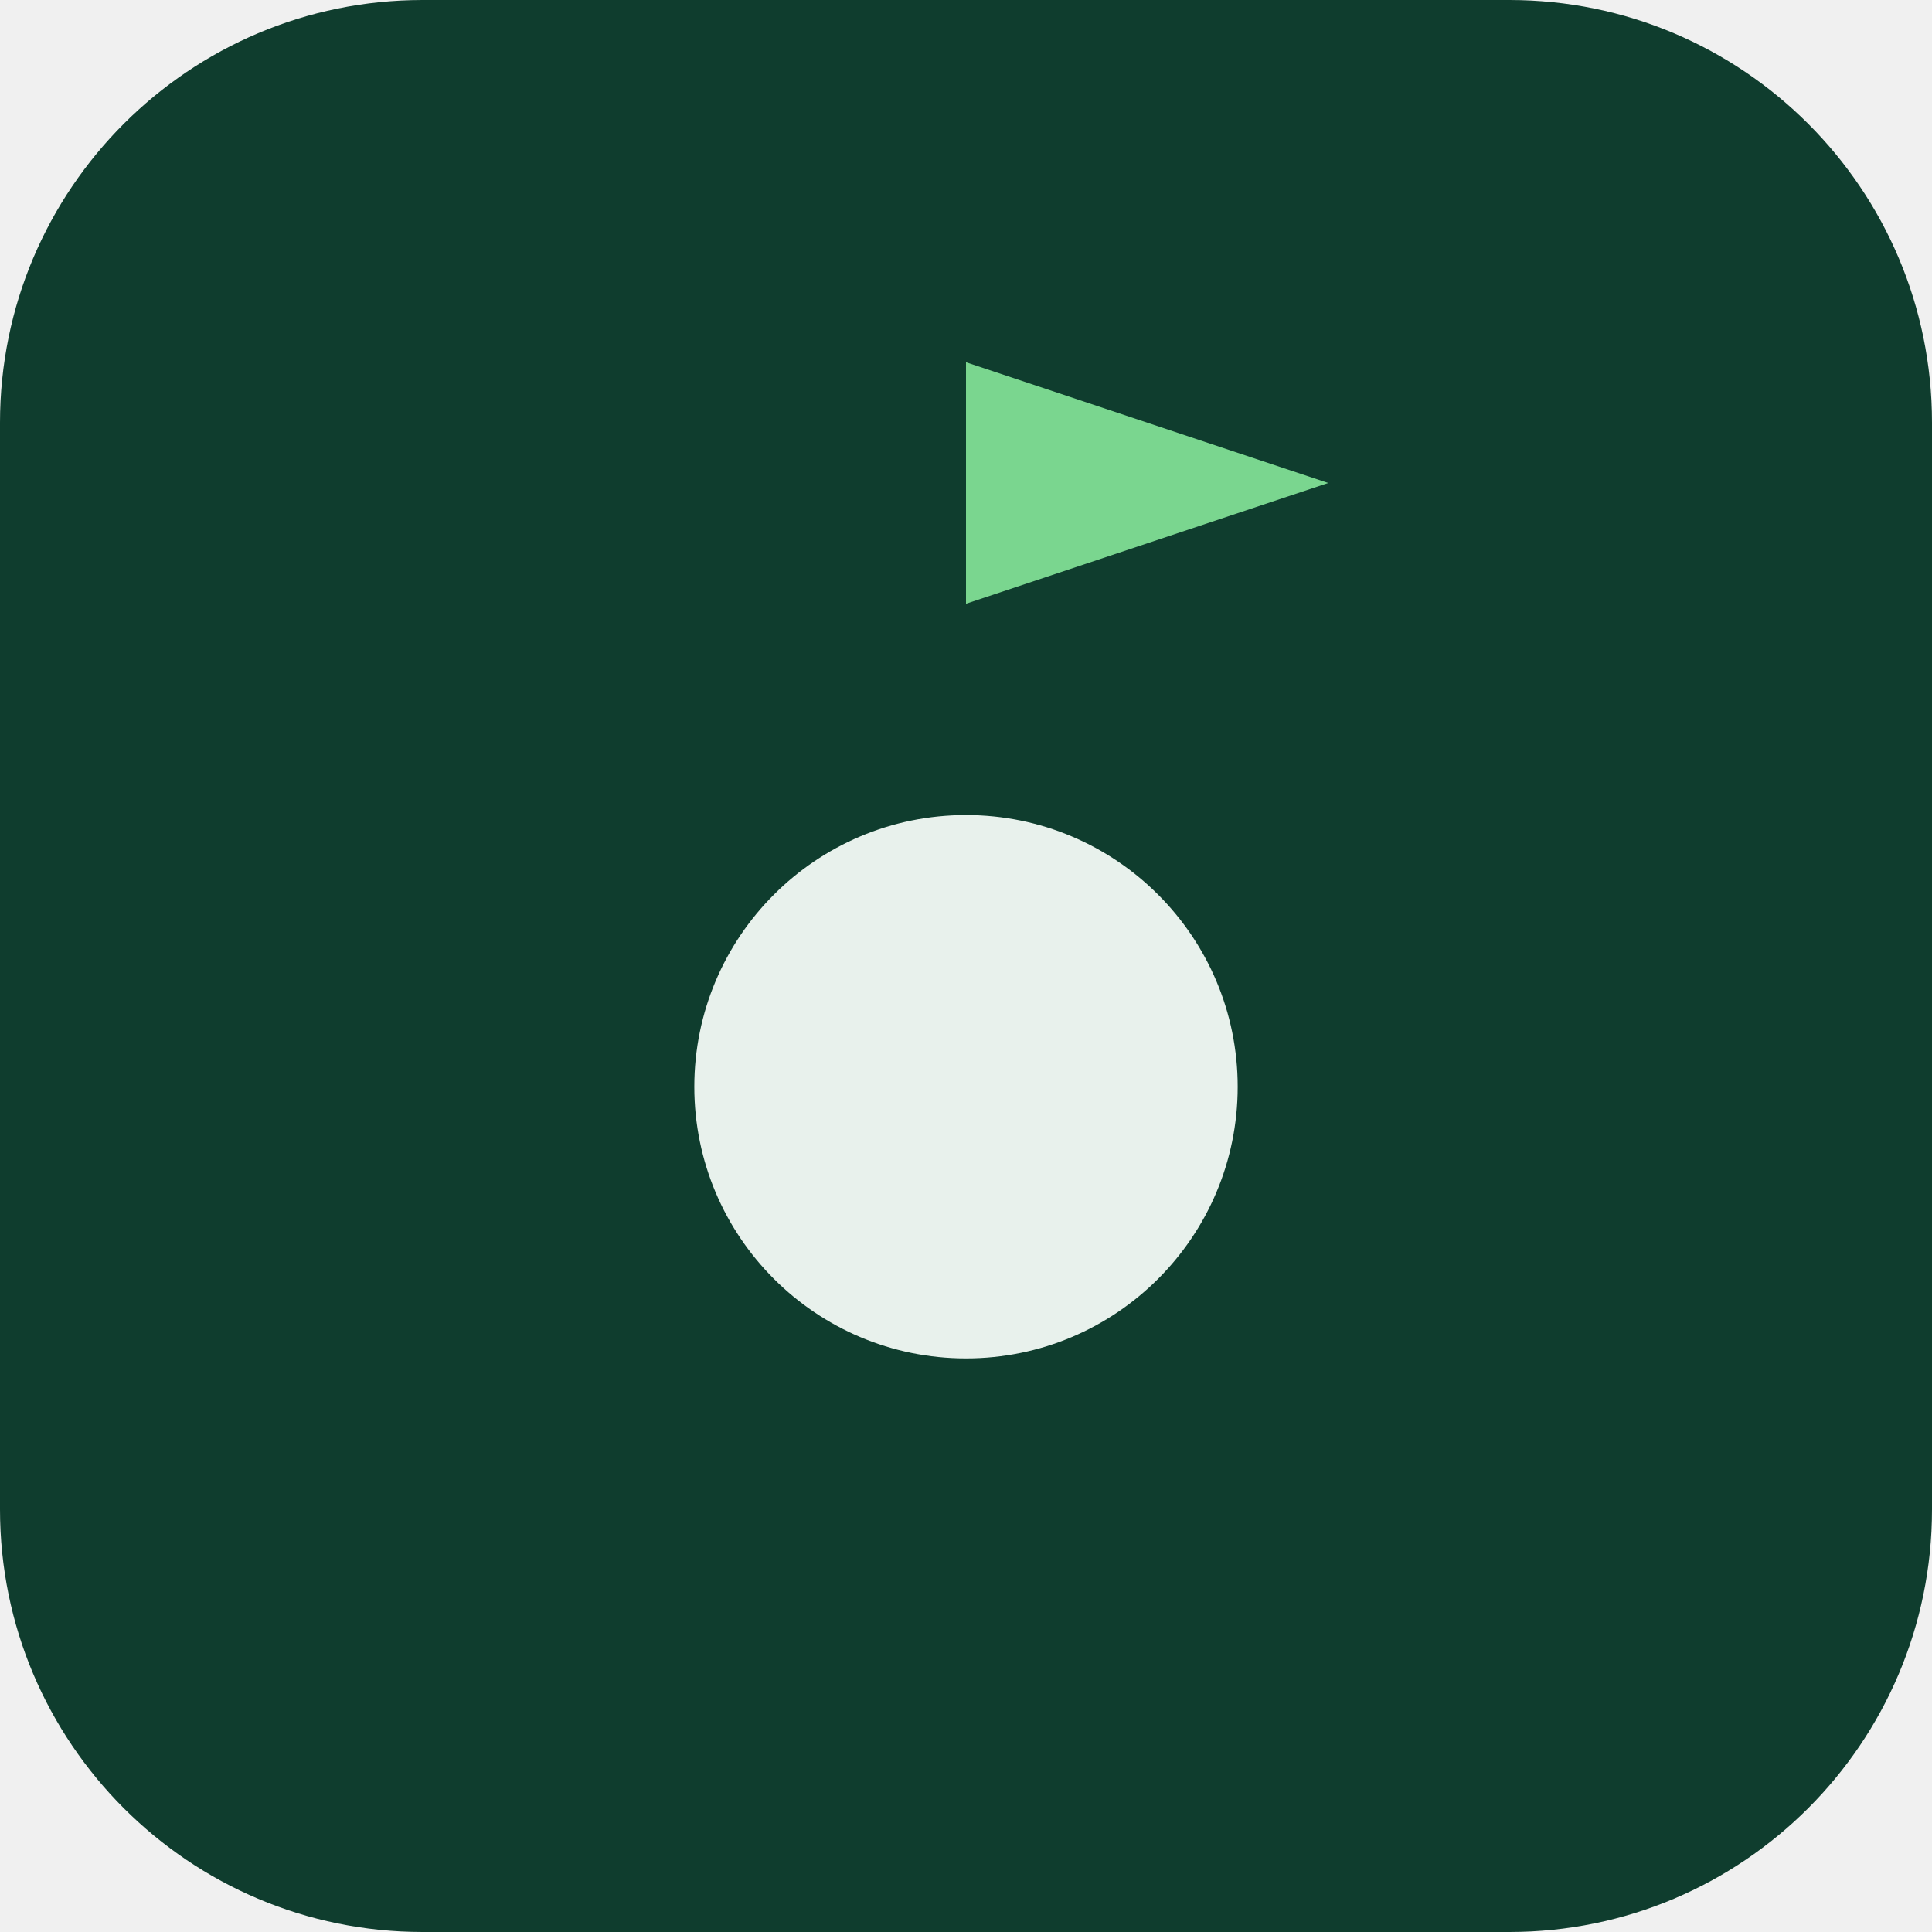
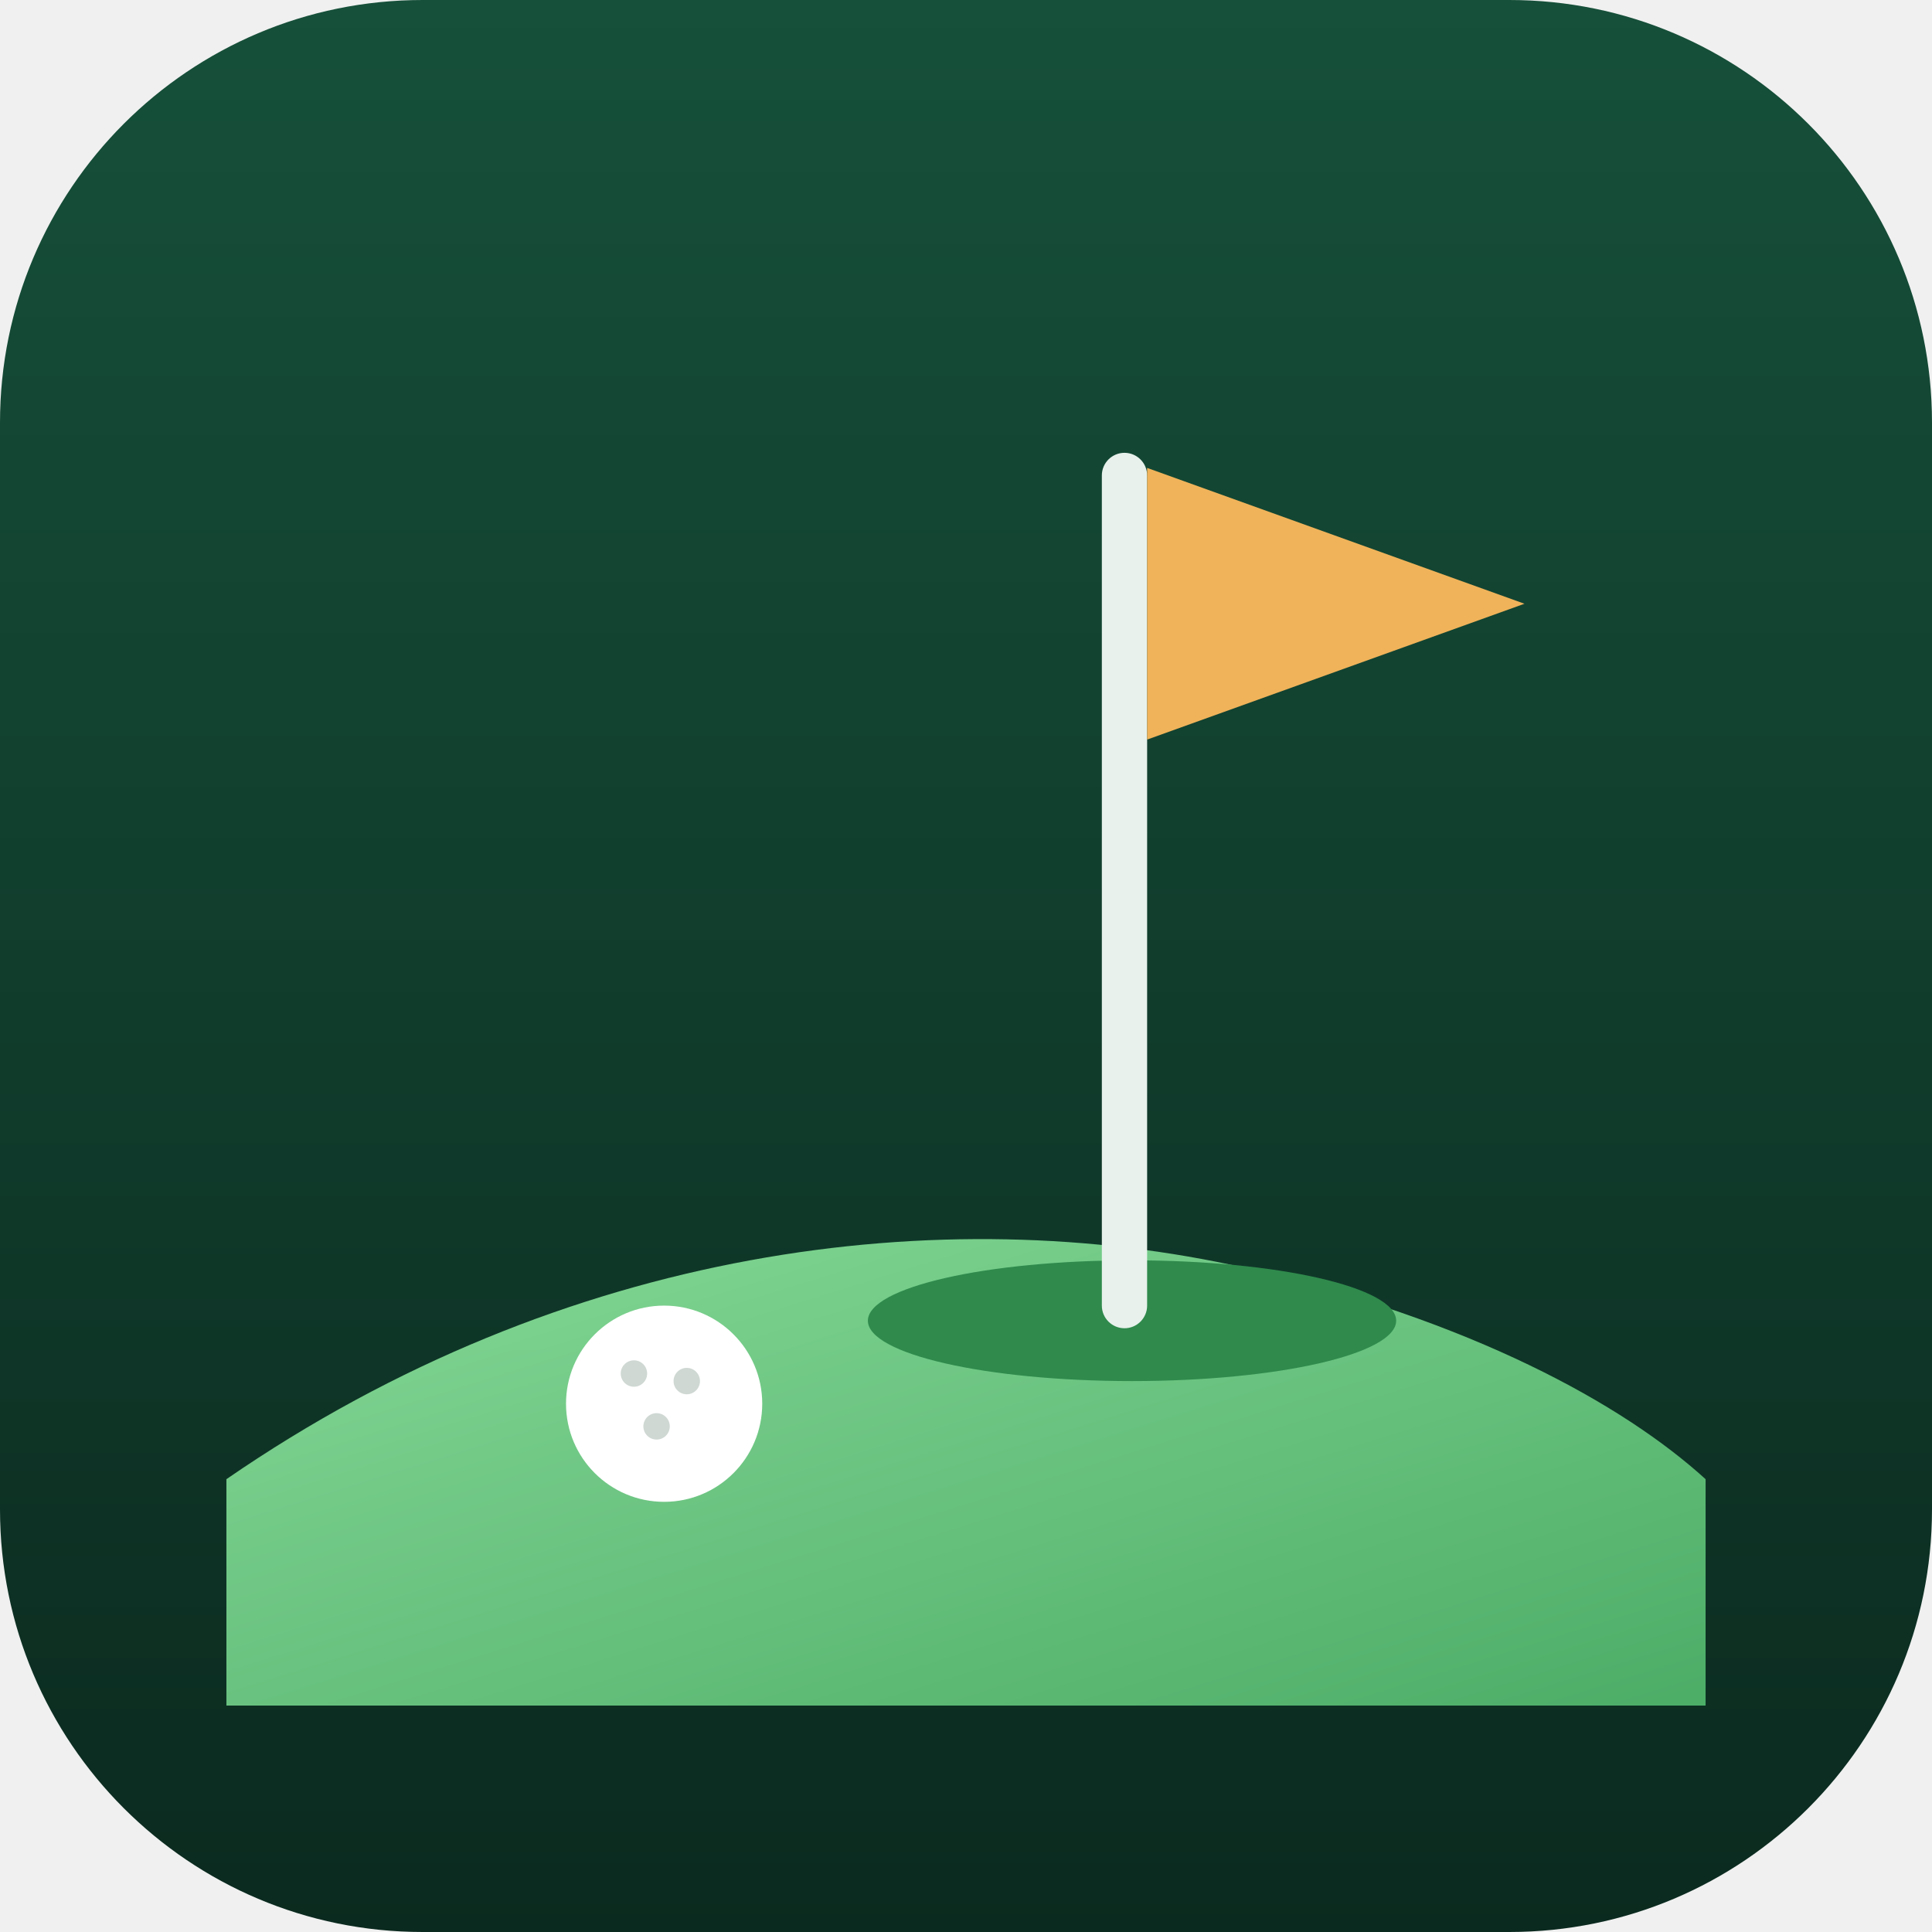
- <svg xmlns="http://www.w3.org/2000/svg" viewBox="0 0 64 64">
-   <rect width="64" height="64" rx="14" fill="#0f3d2e" />
-   <circle cx="32" cy="36" r="9" fill="#e8f1ec" />
-   <path d="M32 27V12l12 4-12 4" fill="#7ad68f" />
+ <svg xmlns="http://www.w3.org/2000/svg" viewBox="0 0 512 512">
+   <defs>
+     <linearGradient id="bg" x1="0" y1="0" x2="0" y2="1">
+       <stop offset="0" stop-color="#16503a" />
+       <stop offset="1" stop-color="#0b2a1f" />
+     </linearGradient>
+     <linearGradient id="g" x1="0" y1="0" x2="1" y2="1">
+       <stop offset="0" stop-color="#8be09c" />
+       <stop offset="1" stop-color="#4fb46a" />
+     </linearGradient>
+   </defs>
+   <rect width="512" height="512" rx="112" fill="url(#bg)" />
+   <path d="M60 392 C150 330 250 318 330 336 C390 350 430 372 452 392 L452 452 L60 452 Z" fill="url(#g)" opacity=".95" />
+   <ellipse cx="300" cy="350" rx="70" ry="16" fill="#2f8a4c" />
+   <rect x="292" y="120" width="12" height="232" rx="6" fill="#e8f1ec" />
+   <path d="M304 124 L404 160 L304 196 Z" fill="#f0b35a" />
+   <circle cx="176" cy="372" r="26" fill="#ffffff" />
+   <circle cx="168" cy="364" r="3.5" fill="#cfd8d3" />
+   <circle cx="182" cy="366" r="3.5" fill="#cfd8d3" />
+   <circle cx="174" cy="378" r="3.5" fill="#cfd8d3" />
</svg>
